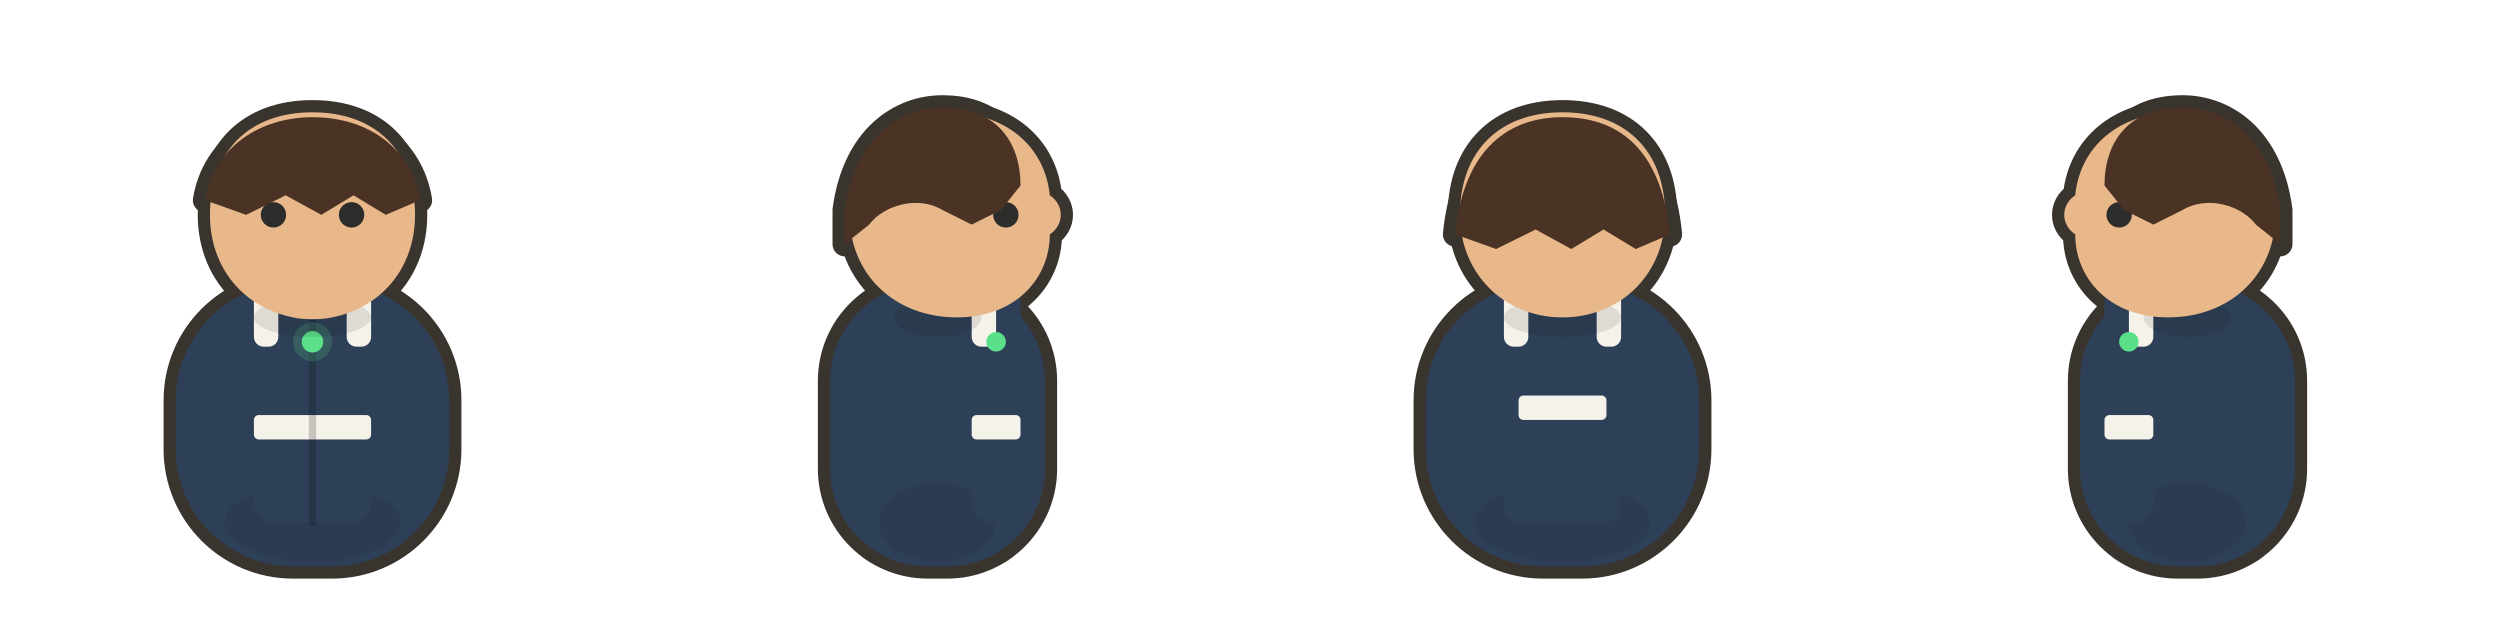
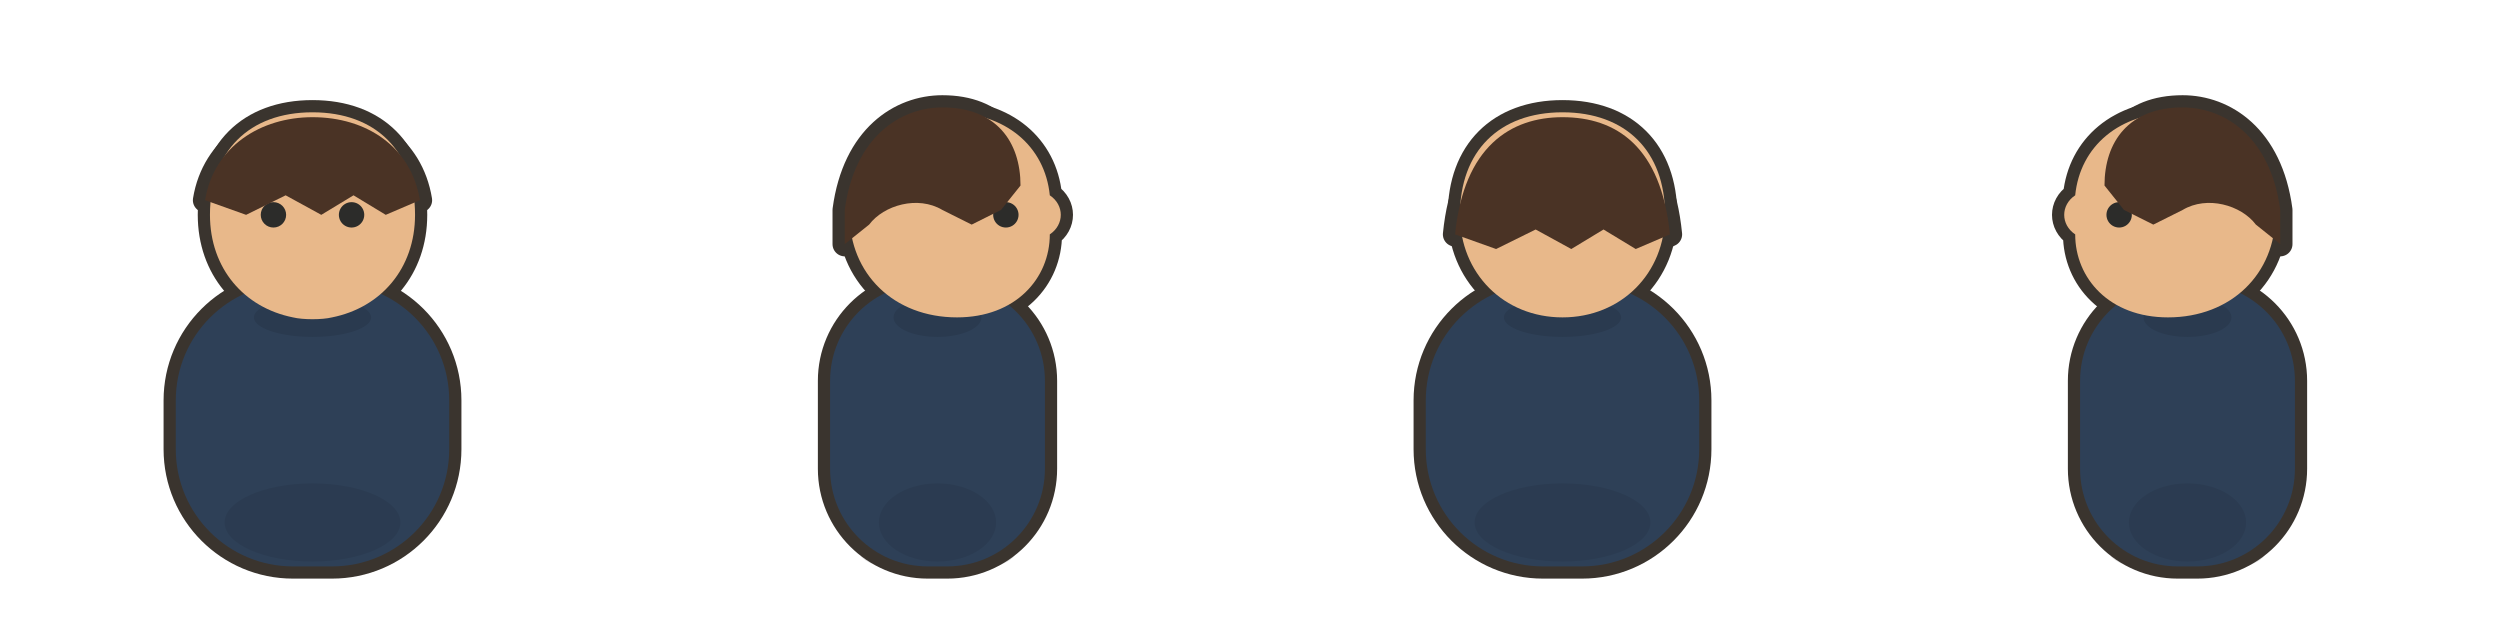
<svg xmlns="http://www.w3.org/2000/svg" viewBox="0 0 512 128" width="512" height="128">
  <g transform="translate(0 0)">
    <path d="M 48 113 a 16 4.5 0 1 0 32 0 a 16 4.5 0 1 0 -32 0 Z" fill="#000000" opacity="0.12" />
    <g transform="translate(64 0) scale(1 1) translate(-64 0)">
      <g transform="translate(64 87)">
        <path d="M -4 -29 h 8 a 24 24 0 0 1 24 24 v 10 a 24 24 0 0 1 -24 24 h -8 a 24 24 0 0 1 -24 -24 v -10 a 24 24 0 0 1 24 -24 Z" fill="#3A342E" stroke="#3A342E" stroke-width="5" stroke-linejoin="round" stroke-linecap="round" />
      </g>
    </g>
    <g transform="translate(64 58) scale(1) translate(-64 -58)">
      <g transform="translate(64 44)">
        <path d="M0-21C13-21 21-13 21 0 21 11 14 19 4 21 2 21.5-2 21.5-4 21-14 19-21 11-21 0-21-13-13-21 0-21Z" fill="#3A342E" stroke="#3A342E" stroke-width="5" stroke-linejoin="round" stroke-linecap="round" />
      </g>
      <g transform="translate(64 44)">
        <path d="M-22-3C-20.2-14-10.6-20 0-20 11-20 20.2-14 22-3L15 0 8.4-4 1.8 0-5.5-4-13.6 0Z" fill="#3A342E" stroke="#3A342E" stroke-width="5" stroke-linejoin="round" stroke-linecap="round" />
      </g>
    </g>
    <g transform="translate(64 0) scale(1 1) translate(-64 0)">
      <g transform="translate(64 87)">
        <path d="M -4 -29 h 8 a 24 24 0 0 1 24 24 v 10 a 24 24 0 0 1 -24 24 h -8 a 24 24 0 0 1 -24 -24 v -10 a 24 24 0 0 1 24 -24 Z" fill="#2E4057" />
        <path d="M -18 20 a 18 8 0 1 0 36 0 a 18 8 0 1 0 -36 0 Z" fill="#00000012" />
-       </g>
-       <g transform="translate(64 87)">
-         <path d="M -8 -29 h 16 a 4 4 0 0 1 4 4 v 41 a 4 4 0 0 1 -4 4 h -16 a 4 4 0 0 1 -4 -4 v -41 a 4 4 0 0 1 4 -4 Z" fill="#2E4057" />
-         <path d="M -10 -29 h 1 a 2 2 0 0 1 2 2 v 9 a 2 2 0 0 1 -2 2 h -1 a 2 2 0 0 1 -2 -2 v -9 a 2 2 0 0 1 2 -2 Z" fill="#F5F2EA" />
-         <path d="M 9 -29 h 1 a 2 2 0 0 1 2 2 v 9 a 2 2 0 0 1 -2 2 h -1 a 2 2 0 0 1 -2 -2 v -9 a 2 2 0 0 1 2 -2 Z" fill="#F5F2EA" />
-         <path d="M -11 -2 h 22 a 1 1 0 0 1 1 1 v 3 a 1 1 0 0 1 -1 1 h -22 a 1 1 0 0 1 -1 -1 v -3 a 1 1 0 0 1 1 -1 Z" fill="#F5F2EA" />
-         <path d="M 0 -22 L 0 20" fill="none" stroke="#00000030" stroke-width="1.5" stroke-linecap="round" stroke-linejoin="round" />
-         <path d="M -4 -17 a 4 4 0 1 0 8 0 a 4 4 0 1 0 -8 0 Z" fill="#5BE08A30" />
-         <path d="M -2.2 -17 a 2.2 2.2 0 1 0 4.4 0 a 2.2 2.2 0 1 0 -4.4 0 Z" fill="#5BE08A" />
      </g>
      <g transform="translate(64 87)">
        <path d="M -12 -22 a 12 4 0 1 0 24 0 a 12 4 0 1 0 -24 0 Z" fill="#00000018" />
      </g>
    </g>
    <g transform="translate(64 58) scale(1) translate(-64 -58)">
      <g transform="translate(64 44)">
        <path d="M0-21C13-21 21-13 21 0 21 11 14 19 4 21 2 21.5-2 21.5-4 21-14 19-21 11-21 0-21-13-13-21 0-21Z" fill="#E8B88A" />
        <path d="M-10.6 0C-10.6 1.436-9.436 2.6-8 2.6-6.564 2.6-5.4 1.436-5.4 0-5.4-1.436-6.564-2.6-8-2.6-9.436-2.6-10.6-1.436-10.6 0Z" fill="#2C2C2A" />
        <path d="M5.4 0C5.4 0.929 5.896 1.787 6.7 2.252 7.504 2.716 8.496 2.716 9.3 2.252 10.104 1.787 10.6 0.929 10.6 0 10.6-0.929 10.104-1.787 9.3-2.252 8.496-2.716 7.504-2.716 6.7-2.252 5.896-1.787 5.4-0.929 5.4 0Z" fill="#2C2C2A" />
      </g>
      <g transform="translate(64 44)">
        <path d="M-22-3C-20.2-14-10.6-20 0-20 11-20 20.2-14 22-3L15 0 8.4-4 1.8 0-5.5-4-13.6 0Z" fill="#4A3325" />
      </g>
    </g>
  </g>
  <g transform="translate(128 0)">
    <path d="M 48 113 a 16 4.5 0 1 0 32 0 a 16 4.5 0 1 0 -32 0 Z" fill="#000000" opacity="0.12" />
    <g transform="translate(64 0) scale(1 1) translate(-64 0)">
      <g transform="translate(64 87)">
        <path d="M -2 -29 h 4 a 20 20 0 0 1 20 20 v 18 a 20 20 0 0 1 -20 20 h -4 a 20 20 0 0 1 -20 -20 v -18 a 20 20 0 0 1 20 -20 Z" fill="#3A342E" stroke="#3A342E" stroke-width="5" stroke-linejoin="round" stroke-linecap="round" />
      </g>
    </g>
    <g transform="translate(64 58) scale(1) translate(-64 -58)">
      <g transform="translate(67 44)">
        <path d="M-1-21C11-21 19-14 20-4 23-2 23 2 20 4 20 13 13 21 1 21-12 21-21 12-21 0-21-12-13-21-1-21Z" fill="#3A342E" stroke="#3A342E" stroke-width="5" stroke-linejoin="round" stroke-linecap="round" />
      </g>
      <g transform="translate(67 44)">
        <path d="M-22-1C-20-16-10.6-22-2-22 9-22 14-15 14-6L10-1 4 2-2-1C-7-4-14-2-17 2L-22 6Z" fill="#3A342E" stroke="#3A342E" stroke-width="5" stroke-linejoin="round" stroke-linecap="round" />
      </g>
    </g>
    <g transform="translate(64 0) scale(1 1) translate(-64 0)">
      <g transform="translate(64 87)">
        <path d="M -2 -29 h 4 a 20 20 0 0 1 20 20 v 18 a 20 20 0 0 1 -20 20 h -4 a 20 20 0 0 1 -20 -20 v -18 a 20 20 0 0 1 20 -20 Z" fill="#2E4057" />
        <path d="M -12 20 a 12 8 0 1 0 24 0 a 12 8 0 1 0 -24 0 Z" fill="#00000012" />
      </g>
      <g transform="translate(64 87)">
-         <path d="M 11 -29 h 2 a 4 4 0 0 1 4 4 v 41 a 4 4 0 0 1 -4 4 h -2 a 4 4 0 0 1 -4 -4 v -41 a 4 4 0 0 1 4 -4 Z" fill="#2E4057" />
-         <path d="M 9 -29 h 1 a 2 2 0 0 1 2 2 v 9 a 2 2 0 0 1 -2 2 h -1 a 2 2 0 0 1 -2 -2 v -9 a 2 2 0 0 1 2 -2 Z" fill="#F5F2EA" />
-         <path d="M 8 -2 h 8 a 1 1 0 0 1 1 1 v 3 a 1 1 0 0 1 -1 1 h -8 a 1 1 0 0 1 -1 -1 v -3 a 1 1 0 0 1 1 -1 Z" fill="#F5F2EA" />
-         <path d="M 10 -17 a 2 2 0 1 0 4 0 a 2 2 0 1 0 -4 0 Z" fill="#5BE08A" />
-       </g>
-       <g transform="translate(64 87)">
        <path d="M -9 -22 a 9 4 0 1 0 18 0 a 9 4 0 1 0 -18 0 Z" fill="#00000018" />
      </g>
    </g>
    <g transform="translate(64 58) scale(1) translate(-64 -58)">
      <g transform="translate(67 44)">
        <path d="M-1-21C11-21 19-14 20-4 23-2 23 2 20 4 20 13 13 21 1 21-12 21-21 12-21 0-21-12-13-21-1-21Z" fill="#E8B88A" />
        <path d="M8.4 0C8.4 0.929 8.896 1.787 9.7 2.252 10.504 2.716 11.496 2.716 12.3 2.252 13.104 1.787 13.6 0.929 13.6 0 13.6-0.929 13.104-1.787 12.3-2.252 11.496-2.716 10.504-2.716 9.7-2.252 8.896-1.787 8.4-0.929 8.4 0Z" fill="#2C2C2A" />
      </g>
      <g transform="translate(67 44)">
        <path d="M-22-1C-20-16-10.6-22-2-22 9-22 14-15 14-6L10-1 4 2-2-1C-7-4-14-2-17 2L-22 6Z" fill="#4A3325" />
      </g>
    </g>
  </g>
  <g transform="translate(256 0)">
    <path d="M 48 113 a 16 4.5 0 1 0 32 0 a 16 4.5 0 1 0 -32 0 Z" fill="#000000" opacity="0.12" />
    <g transform="translate(64 0) scale(1 1) translate(-64 0)">
      <g transform="translate(64 87)">
        <path d="M -4 -29 h 8 a 24 24 0 0 1 24 24 v 10 a 24 24 0 0 1 -24 24 h -8 a 24 24 0 0 1 -24 -24 v -10 a 24 24 0 0 1 24 -24 Z" fill="#3A342E" stroke="#3A342E" stroke-width="5" stroke-linejoin="round" stroke-linecap="round" />
      </g>
    </g>
    <g transform="translate(64 58) scale(1) translate(-64 -58)">
      <g transform="translate(64 44)">
        <path d="M0-21C13-21 21-13 21 0 21 12 12 21 0 21-12 21-21 12-21 0-21-13-13-21 0-21Z" fill="#3A342E" stroke="#3A342E" stroke-width="5" stroke-linejoin="round" stroke-linecap="round" />
      </g>
      <g transform="translate(64 44)">
        <path d="M-22 4C-20.2-14-10.6-20 0-20 11-20 20.2-14 22 4L15 7 8.4 3 1.8 7-5.5 3-13.6 7Z" fill="#3A342E" stroke="#3A342E" stroke-width="5" stroke-linejoin="round" stroke-linecap="round" />
      </g>
    </g>
    <g transform="translate(64 0) scale(1 1) translate(-64 0)">
      <g transform="translate(64 87)">
        <path d="M -4 -29 h 8 a 24 24 0 0 1 24 24 v 10 a 24 24 0 0 1 -24 24 h -8 a 24 24 0 0 1 -24 -24 v -10 a 24 24 0 0 1 24 -24 Z" fill="#2E4057" />
        <path d="M -18 20 a 18 8 0 1 0 36 0 a 18 8 0 1 0 -36 0 Z" fill="#00000012" />
-       </g>
-       <g transform="translate(64 87)">
-         <path d="M -9 -29 h 18 a 3 3 0 0 1 3 3 v 43 a 3 3 0 0 1 -3 3 h -18 a 3 3 0 0 1 -3 -3 v -43 a 3 3 0 0 1 3 -3 Z" fill="#2E4057" />
-         <path d="M -10 -29 h 1 a 2 2 0 0 1 2 2 v 9 a 2 2 0 0 1 -2 2 h -1 a 2 2 0 0 1 -2 -2 v -9 a 2 2 0 0 1 2 -2 Z" fill="#F5F2EA" />
-         <path d="M 9 -29 h 1 a 2 2 0 0 1 2 2 v 9 a 2 2 0 0 1 -2 2 h -1 a 2 2 0 0 1 -2 -2 v -9 a 2 2 0 0 1 2 -2 Z" fill="#F5F2EA" />
-         <path d="M -8 -6 h 16 a 1 1 0 0 1 1 1 v 3 a 1 1 0 0 1 -1 1 h -16 a 1 1 0 0 1 -1 -1 v -3 a 1 1 0 0 1 1 -1 Z" fill="#F5F2EA" />
      </g>
      <g transform="translate(64 87)">
        <path d="M -12 -22 a 12 4 0 1 0 24 0 a 12 4 0 1 0 -24 0 Z" fill="#00000018" />
      </g>
    </g>
    <g transform="translate(64 58) scale(1) translate(-64 -58)">
      <g transform="translate(64 44)">
        <path d="M0-21C13-21 21-13 21 0 21 12 12 21 0 21-12 21-21 12-21 0-21-13-13-21 0-21Z" fill="#E8B88A" />
      </g>
      <g transform="translate(64 44)">
        <path d="M-22 4C-20.2-14-10.6-20 0-20 11-20 20.2-14 22 4L15 7 8.4 3 1.8 7-5.5 3-13.6 7Z" fill="#4A3325" />
      </g>
    </g>
  </g>
  <g transform="translate(384 0)">
    <path d="M 48 113 a 16 4.5 0 1 0 32 0 a 16 4.5 0 1 0 -32 0 Z" fill="#000000" opacity="0.12" />
    <g transform="translate(128 0) scale(-1 1)">
      <g transform="translate(64 0) scale(1 1) translate(-64 0)">
        <g transform="translate(64 87)">
          <path d="M -2 -29 h 4 a 20 20 0 0 1 20 20 v 18 a 20 20 0 0 1 -20 20 h -4 a 20 20 0 0 1 -20 -20 v -18 a 20 20 0 0 1 20 -20 Z" fill="#3A342E" stroke="#3A342E" stroke-width="5" stroke-linejoin="round" stroke-linecap="round" />
        </g>
      </g>
      <g transform="translate(64 58) scale(1) translate(-64 -58)">
        <g transform="translate(67 44)">
          <path d="M-1-21C11-21 19-14 20-4 23-2 23 2 20 4 20 13 13 21 1 21-12 21-21 12-21 0-21-12-13-21-1-21Z" fill="#3A342E" stroke="#3A342E" stroke-width="5" stroke-linejoin="round" stroke-linecap="round" />
        </g>
        <g transform="translate(67 44)">
          <path d="M-22-1C-20-16-10.6-22-2-22 9-22 14-15 14-6L10-1 4 2-2-1C-7-4-14-2-17 2L-22 6Z" fill="#3A342E" stroke="#3A342E" stroke-width="5" stroke-linejoin="round" stroke-linecap="round" />
        </g>
      </g>
      <g transform="translate(64 0) scale(1 1) translate(-64 0)">
        <g transform="translate(64 87)">
          <path d="M -2 -29 h 4 a 20 20 0 0 1 20 20 v 18 a 20 20 0 0 1 -20 20 h -4 a 20 20 0 0 1 -20 -20 v -18 a 20 20 0 0 1 20 -20 Z" fill="#2E4057" />
          <path d="M -12 20 a 12 8 0 1 0 24 0 a 12 8 0 1 0 -24 0 Z" fill="#00000012" />
        </g>
        <g transform="translate(64 87)">
-           <path d="M 11 -29 h 2 a 4 4 0 0 1 4 4 v 41 a 4 4 0 0 1 -4 4 h -2 a 4 4 0 0 1 -4 -4 v -41 a 4 4 0 0 1 4 -4 Z" fill="#2E4057" />
-           <path d="M 9 -29 h 1 a 2 2 0 0 1 2 2 v 9 a 2 2 0 0 1 -2 2 h -1 a 2 2 0 0 1 -2 -2 v -9 a 2 2 0 0 1 2 -2 Z" fill="#F5F2EA" />
-           <path d="M 8 -2 h 8 a 1 1 0 0 1 1 1 v 3 a 1 1 0 0 1 -1 1 h -8 a 1 1 0 0 1 -1 -1 v -3 a 1 1 0 0 1 1 -1 Z" fill="#F5F2EA" />
-           <path d="M 10 -17 a 2 2 0 1 0 4 0 a 2 2 0 1 0 -4 0 Z" fill="#5BE08A" />
-         </g>
-         <g transform="translate(64 87)">
          <path d="M -9 -22 a 9 4 0 1 0 18 0 a 9 4 0 1 0 -18 0 Z" fill="#00000018" />
        </g>
      </g>
      <g transform="translate(64 58) scale(1) translate(-64 -58)">
        <g transform="translate(67 44)">
          <path d="M-1-21C11-21 19-14 20-4 23-2 23 2 20 4 20 13 13 21 1 21-12 21-21 12-21 0-21-12-13-21-1-21Z" fill="#E8B88A" />
          <path d="M8.4 0C8.4 0.929 8.896 1.787 9.7 2.252 10.504 2.716 11.496 2.716 12.3 2.252 13.104 1.787 13.6 0.929 13.6 0 13.6-0.929 13.104-1.787 12.3-2.252 11.496-2.716 10.504-2.716 9.7-2.252 8.896-1.787 8.4-0.929 8.4 0Z" fill="#2C2C2A" />
        </g>
        <g transform="translate(67 44)">
          <path d="M-22-1C-20-16-10.6-22-2-22 9-22 14-15 14-6L10-1 4 2-2-1C-7-4-14-2-17 2L-22 6Z" fill="#4A3325" />
        </g>
      </g>
    </g>
  </g>
</svg>
